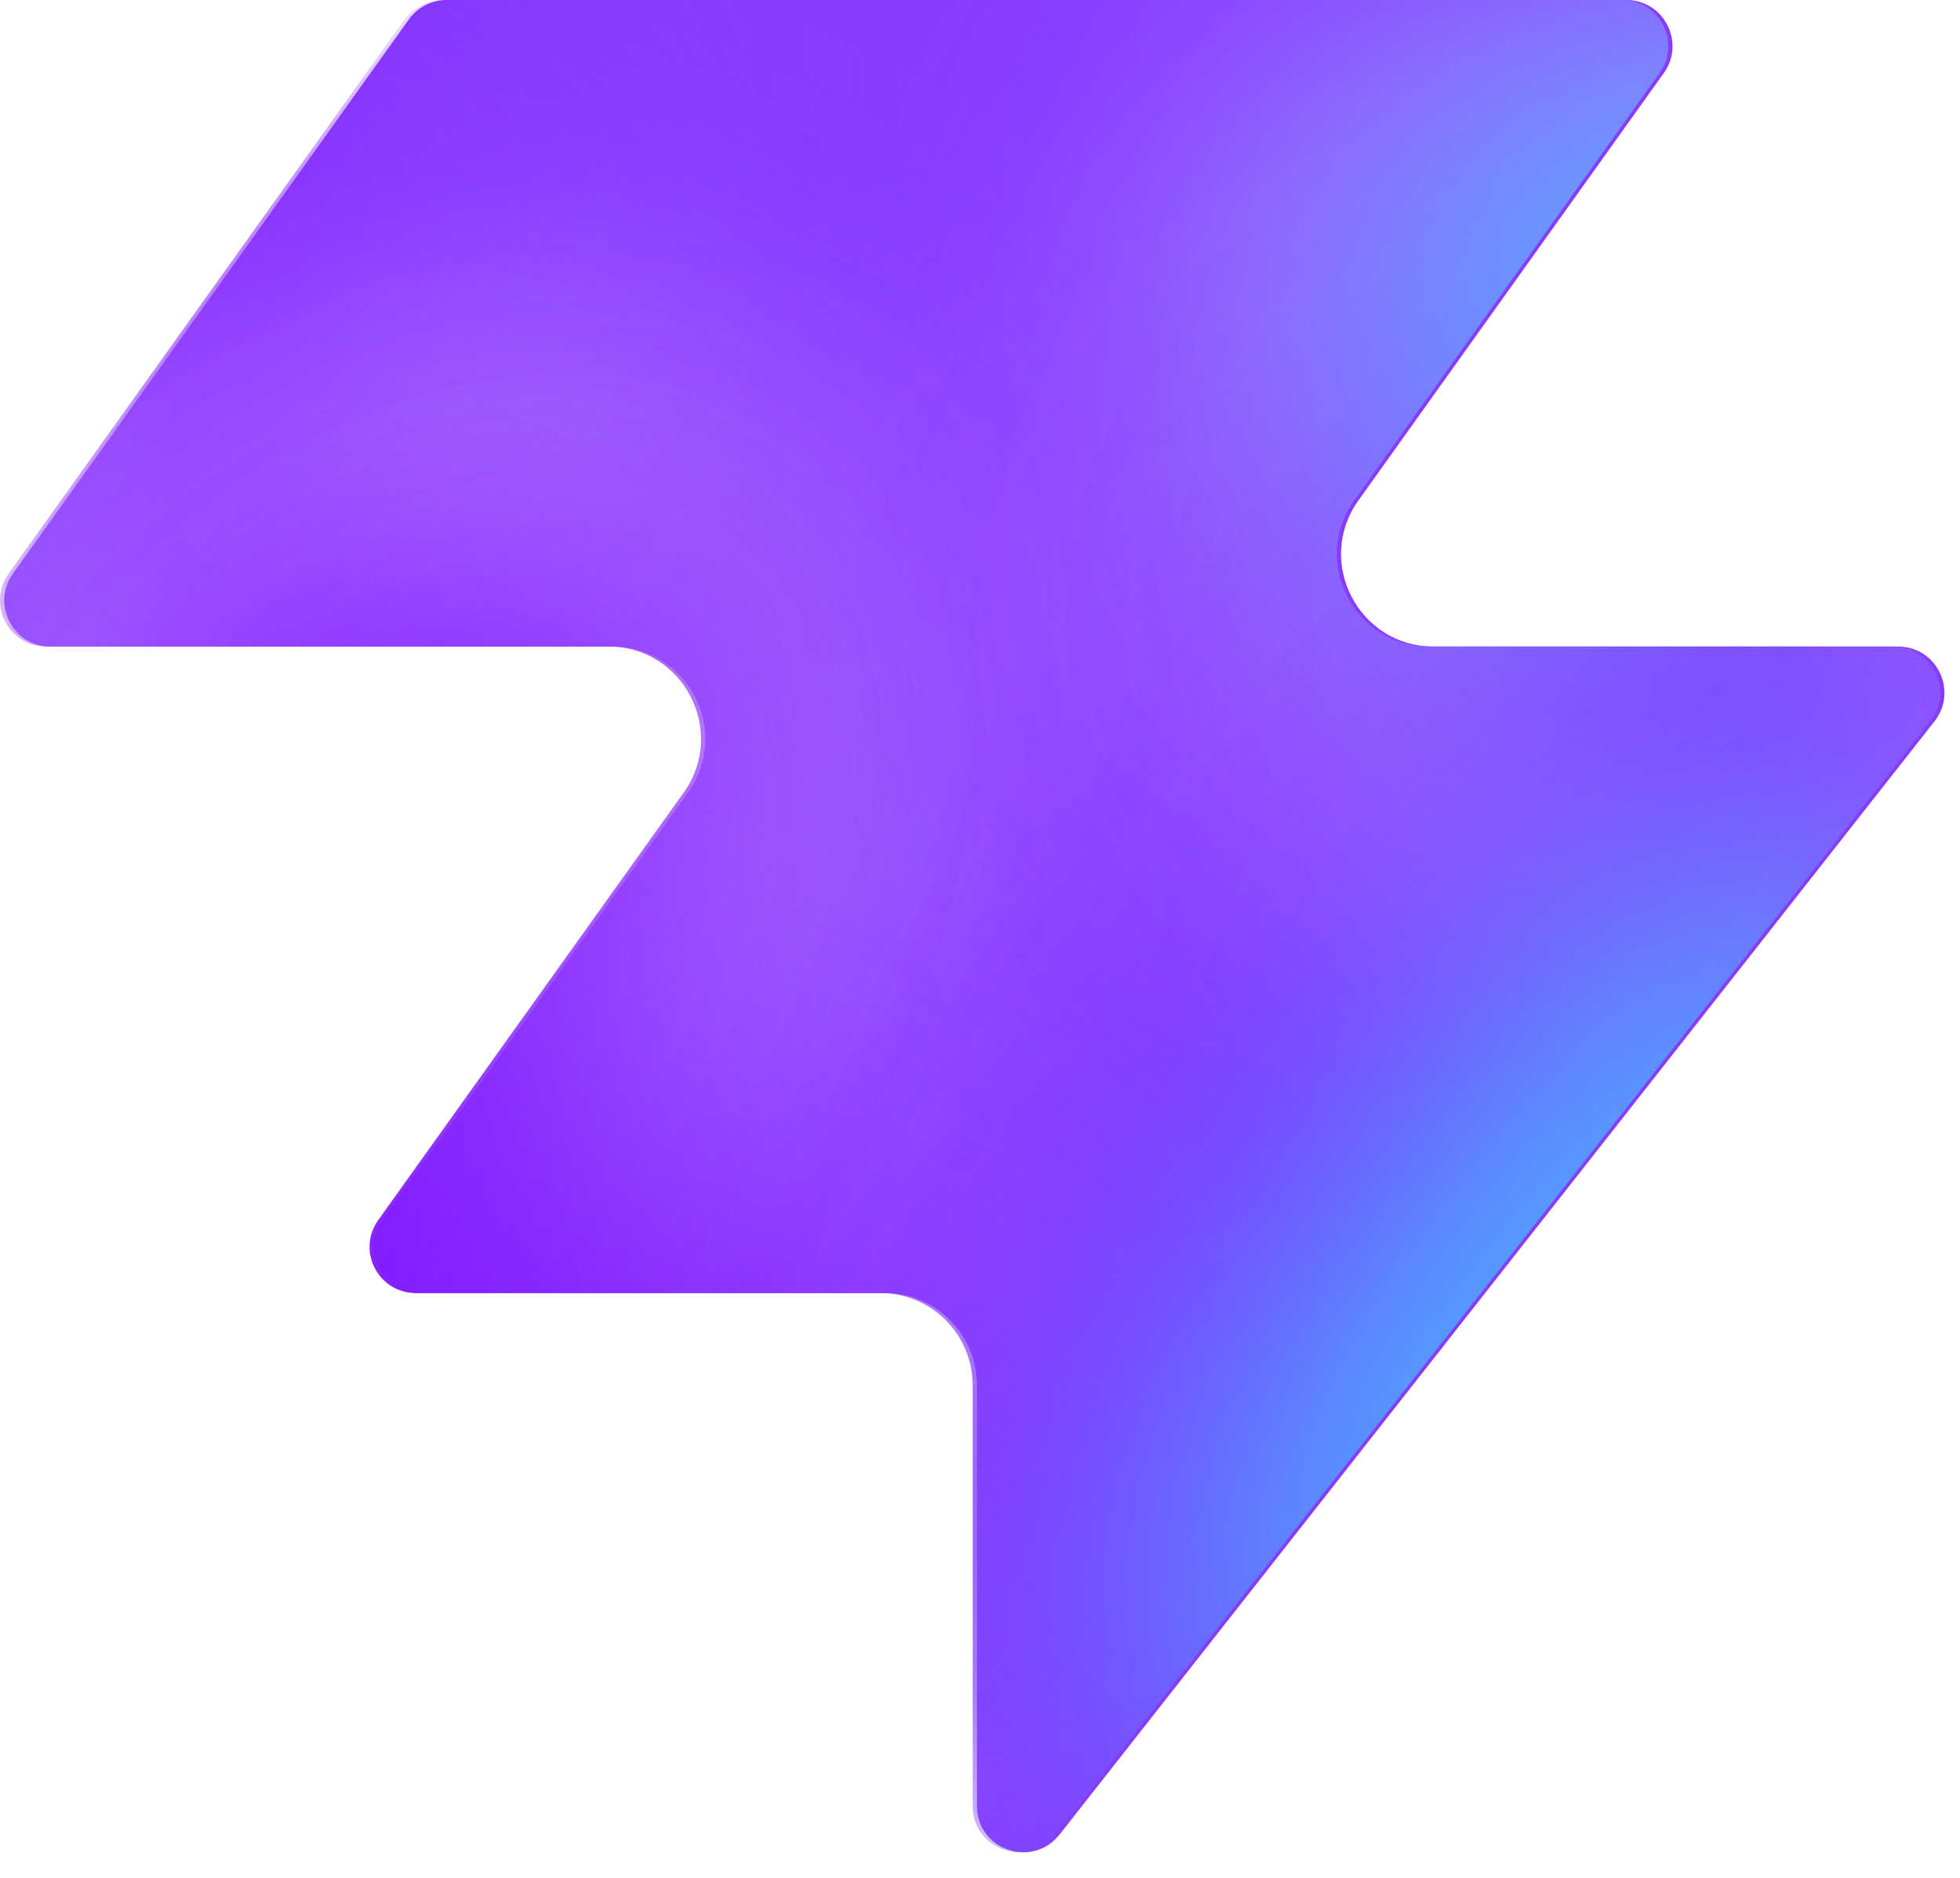
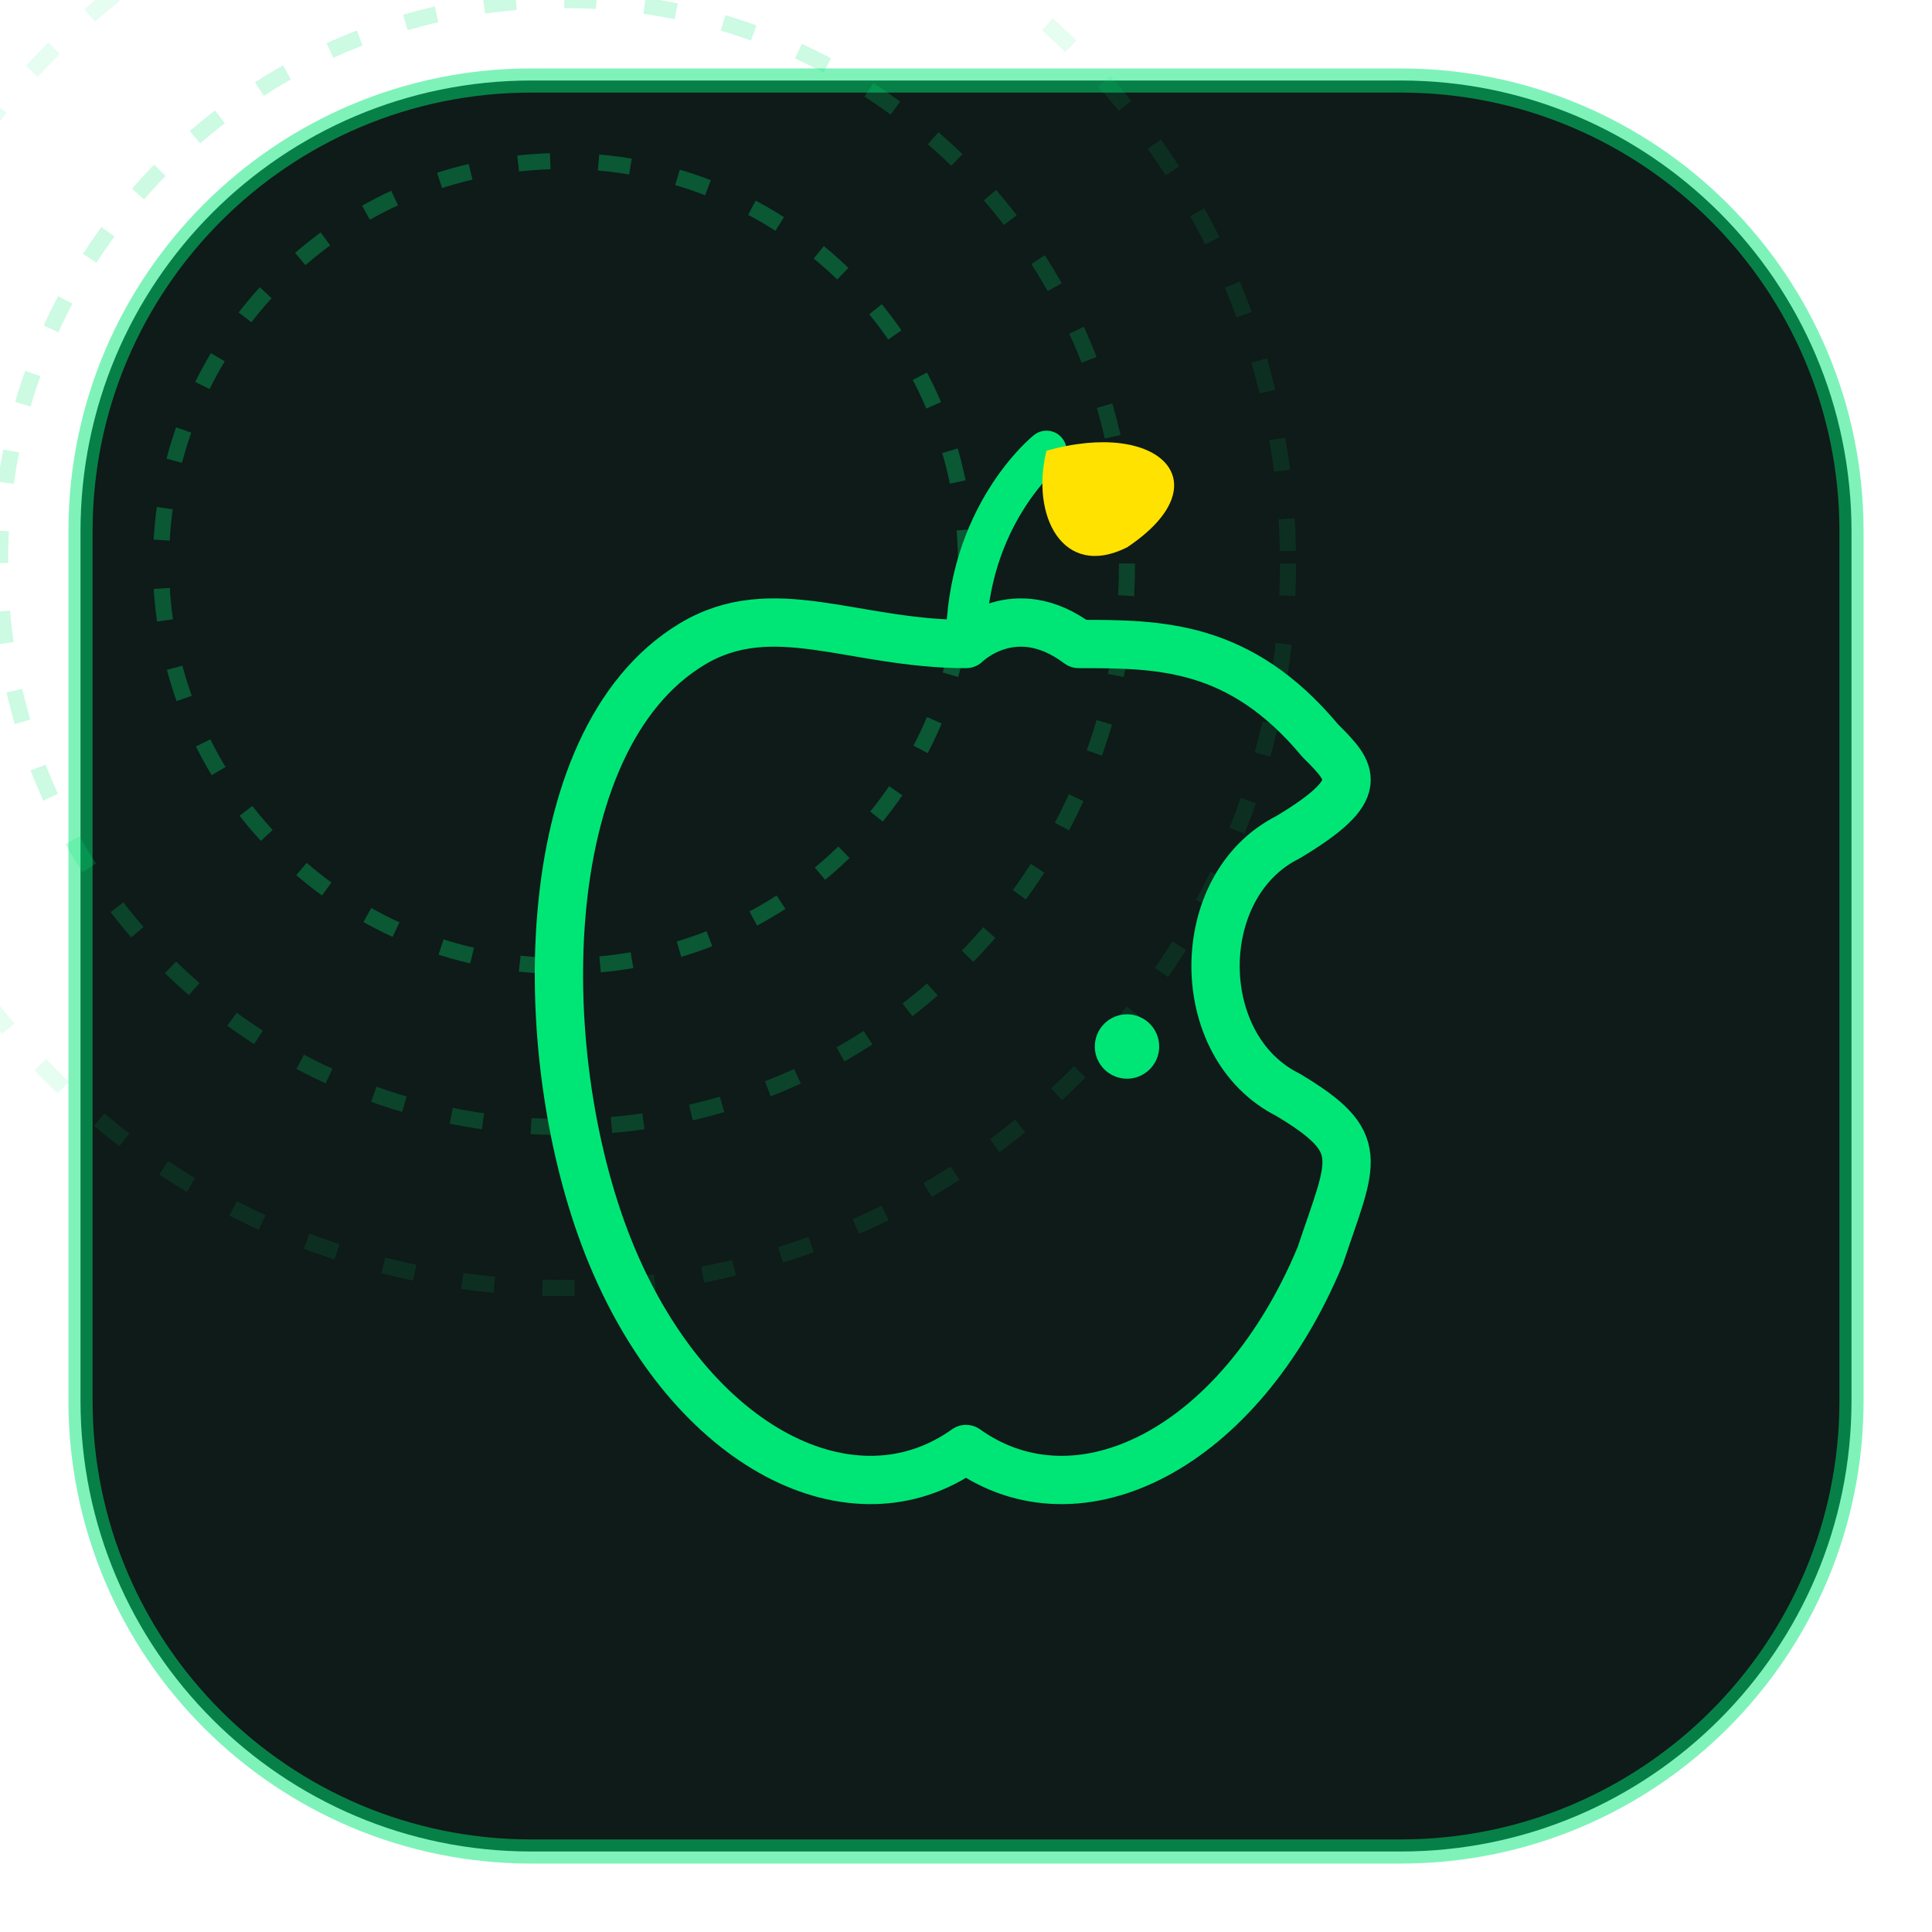
- <svg xmlns="http://www.w3.org/2000/svg" width="48" height="46" fill="none" viewBox="0 0 48 46">
-   <path fill="#863bff" d="M25.946 44.938c-.664.845-2.021.375-2.021-.698V33.937a2.26 2.26 0 0 0-2.262-2.262H10.287c-.92 0-1.456-1.04-.92-1.788l7.48-10.471c1.07-1.497 0-3.578-1.842-3.578H1.237c-.92 0-1.456-1.04-.92-1.788L10.013.474c.214-.297.556-.474.92-.474h28.894c.92 0 1.456 1.04.92 1.788l-7.48 10.471c-1.07 1.498 0 3.579 1.842 3.579h11.377c.943 0 1.473 1.088.89 1.83L25.947 44.94z" style="fill:#863bff;fill:color(display-p3 .525 .23 1);fill-opacity:1" />
-   <mask id="a" width="48" height="46" x="0" y="0" maskUnits="userSpaceOnUse" style="mask-type:alpha">
-     <path fill="#000" d="M25.842 44.938c-.664.844-2.021.375-2.021-.698V33.937a2.26 2.26 0 0 0-2.262-2.262H10.183c-.92 0-1.456-1.04-.92-1.788l7.48-10.471c1.07-1.498 0-3.579-1.842-3.579H1.133c-.92 0-1.456-1.04-.92-1.787L9.91.473c.214-.297.556-.474.92-.474h28.894c.92 0 1.456 1.04.92 1.788l-7.48 10.471c-1.07 1.498 0 3.578 1.842 3.578h11.377c.943 0 1.473 1.088.89 1.832L25.843 44.94z" style="fill:#000;fill-opacity:1" />
-   </mask>
-   <g mask="url(#a)">
-     <g filter="url(#b)">
-       <ellipse cx="5.508" cy="14.704" fill="#ede6ff" rx="5.508" ry="14.704" style="fill:#ede6ff;fill:color(display-p3 .927 .903 1);fill-opacity:1" transform="matrix(.00324 1 1 -.00324 -4.47 31.516)" />
-     </g>
-     <g filter="url(#c)">
-       <ellipse cx="10.399" cy="29.851" fill="#ede6ff" rx="10.399" ry="29.851" style="fill:#ede6ff;fill:color(display-p3 .927 .903 1);fill-opacity:1" transform="matrix(.00324 1 1 -.00324 -39.328 7.883)" />
-     </g>
-     <g filter="url(#d)">
-       <ellipse cx="5.508" cy="30.487" fill="#7e14ff" rx="5.508" ry="30.487" style="fill:#7e14ff;fill:color(display-p3 .492 .077 1);fill-opacity:1" transform="rotate(89.814 -25.913 -14.639)scale(1 -1)" />
-     </g>
-     <g filter="url(#e)">
-       <ellipse cx="5.508" cy="30.599" fill="#7e14ff" rx="5.508" ry="30.599" style="fill:#7e14ff;fill:color(display-p3 .492 .077 1);fill-opacity:1" transform="rotate(89.814 -32.644 -3.334)scale(1 -1)" />
-     </g>
-     <g filter="url(#f)">
-       <ellipse cx="5.508" cy="30.599" fill="#7e14ff" rx="5.508" ry="30.599" style="fill:#7e14ff;fill:color(display-p3 .492 .077 1);fill-opacity:1" transform="matrix(.00324 1 1 -.00324 -34.34 30.47)" />
-     </g>
-     <g filter="url(#g)">
-       <ellipse cx="14.072" cy="22.078" fill="#ede6ff" rx="14.072" ry="22.078" style="fill:#ede6ff;fill:color(display-p3 .927 .903 1);fill-opacity:1" transform="rotate(93.35 24.506 48.493)scale(-1 1)" />
-     </g>
-     <g filter="url(#h)">
-       <ellipse cx="3.47" cy="21.501" fill="#7e14ff" rx="3.47" ry="21.501" style="fill:#7e14ff;fill:color(display-p3 .492 .077 1);fill-opacity:1" transform="rotate(89.009 28.708 47.59)scale(-1 1)" />
-     </g>
-     <g filter="url(#i)">
-       <ellipse cx="3.47" cy="21.501" fill="#7e14ff" rx="3.47" ry="21.501" style="fill:#7e14ff;fill:color(display-p3 .492 .077 1);fill-opacity:1" transform="rotate(89.009 28.708 47.59)scale(-1 1)" />
-     </g>
-     <g filter="url(#j)">
-       <ellipse cx=".387" cy="8.972" fill="#7e14ff" rx="4.407" ry="29.108" style="fill:#7e14ff;fill:color(display-p3 .492 .077 1);fill-opacity:1" transform="rotate(39.51 .387 8.972)" />
-     </g>
-     <g filter="url(#k)">
-       <ellipse cx="47.523" cy="-6.092" fill="#7e14ff" rx="4.407" ry="29.108" style="fill:#7e14ff;fill:color(display-p3 .492 .077 1);fill-opacity:1" transform="rotate(37.892 47.523 -6.092)" />
-     </g>
-     <g filter="url(#l)">
-       <ellipse cx="41.412" cy="6.333" fill="#47bfff" rx="5.971" ry="9.665" style="fill:#47bfff;fill:color(display-p3 .28 .748 1);fill-opacity:1" transform="rotate(37.892 41.412 6.333)" />
-     </g>
-     <g filter="url(#m)">
-       <ellipse cx="-1.879" cy="38.332" fill="#7e14ff" rx="4.407" ry="29.108" style="fill:#7e14ff;fill:color(display-p3 .492 .077 1);fill-opacity:1" transform="rotate(37.892 -1.88 38.332)" />
-     </g>
-     <g filter="url(#n)">
-       <ellipse cx="-1.879" cy="38.332" fill="#7e14ff" rx="4.407" ry="29.108" style="fill:#7e14ff;fill:color(display-p3 .492 .077 1);fill-opacity:1" transform="rotate(37.892 -1.88 38.332)" />
-     </g>
-     <g filter="url(#o)">
-       <ellipse cx="35.651" cy="29.907" fill="#7e14ff" rx="4.407" ry="29.108" style="fill:#7e14ff;fill:color(display-p3 .492 .077 1);fill-opacity:1" transform="rotate(37.892 35.651 29.907)" />
-     </g>
-     <g filter="url(#p)">
-       <ellipse cx="38.418" cy="32.4" fill="#47bfff" rx="5.971" ry="15.297" style="fill:#47bfff;fill:color(display-p3 .28 .748 1);fill-opacity:1" transform="rotate(37.892 38.418 32.4)" />
-     </g>
-   </g>
-   <defs>
-     <filter id="b" width="60.045" height="41.654" x="-19.77" y="16.149" color-interpolation-filters="sRGB" filterUnits="userSpaceOnUse">
-       <feFlood flood-opacity="0" result="BackgroundImageFix" />
-       <feBlend in="SourceGraphic" in2="BackgroundImageFix" result="shape" />
-       <feGaussianBlur result="effect1_foregroundBlur_2002_17158" stdDeviation="7.659" />
-     </filter>
-     <filter id="c" width="90.34" height="51.437" x="-54.613" y="-7.533" color-interpolation-filters="sRGB" filterUnits="userSpaceOnUse">
-       <feFlood flood-opacity="0" result="BackgroundImageFix" />
-       <feBlend in="SourceGraphic" in2="BackgroundImageFix" result="shape" />
-       <feGaussianBlur result="effect1_foregroundBlur_2002_17158" stdDeviation="7.659" />
-     </filter>
-     <filter id="d" width="79.355" height="29.4" x="-49.64" y="2.03" color-interpolation-filters="sRGB" filterUnits="userSpaceOnUse">
-       <feFlood flood-opacity="0" result="BackgroundImageFix" />
-       <feBlend in="SourceGraphic" in2="BackgroundImageFix" result="shape" />
-       <feGaussianBlur result="effect1_foregroundBlur_2002_17158" stdDeviation="4.596" />
-     </filter>
-     <filter id="e" width="79.579" height="29.4" x="-45.045" y="20.029" color-interpolation-filters="sRGB" filterUnits="userSpaceOnUse">
-       <feFlood flood-opacity="0" result="BackgroundImageFix" />
-       <feBlend in="SourceGraphic" in2="BackgroundImageFix" result="shape" />
-       <feGaussianBlur result="effect1_foregroundBlur_2002_17158" stdDeviation="4.596" />
-     </filter>
-     <filter id="f" width="79.579" height="29.4" x="-43.513" y="21.178" color-interpolation-filters="sRGB" filterUnits="userSpaceOnUse">
-       <feFlood flood-opacity="0" result="BackgroundImageFix" />
-       <feBlend in="SourceGraphic" in2="BackgroundImageFix" result="shape" />
-       <feGaussianBlur result="effect1_foregroundBlur_2002_17158" stdDeviation="4.596" />
-     </filter>
-     <filter id="g" width="74.749" height="58.852" x="15.756" y="-17.901" color-interpolation-filters="sRGB" filterUnits="userSpaceOnUse">
-       <feFlood flood-opacity="0" result="BackgroundImageFix" />
-       <feBlend in="SourceGraphic" in2="BackgroundImageFix" result="shape" />
-       <feGaussianBlur result="effect1_foregroundBlur_2002_17158" stdDeviation="7.659" />
-     </filter>
-     <filter id="h" width="61.377" height="25.362" x="23.548" y="2.284" color-interpolation-filters="sRGB" filterUnits="userSpaceOnUse">
-       <feFlood flood-opacity="0" result="BackgroundImageFix" />
-       <feBlend in="SourceGraphic" in2="BackgroundImageFix" result="shape" />
-       <feGaussianBlur result="effect1_foregroundBlur_2002_17158" stdDeviation="4.596" />
-     </filter>
-     <filter id="i" width="61.377" height="25.362" x="23.548" y="2.284" color-interpolation-filters="sRGB" filterUnits="userSpaceOnUse">
-       <feFlood flood-opacity="0" result="BackgroundImageFix" />
-       <feBlend in="SourceGraphic" in2="BackgroundImageFix" result="shape" />
-       <feGaussianBlur result="effect1_foregroundBlur_2002_17158" stdDeviation="4.596" />
-     </filter>
-     <filter id="j" width="56.045" height="63.649" x="-27.636" y="-22.853" color-interpolation-filters="sRGB" filterUnits="userSpaceOnUse">
-       <feFlood flood-opacity="0" result="BackgroundImageFix" />
-       <feBlend in="SourceGraphic" in2="BackgroundImageFix" result="shape" />
-       <feGaussianBlur result="effect1_foregroundBlur_2002_17158" stdDeviation="4.596" />
-     </filter>
-     <filter id="k" width="54.814" height="64.646" x="20.116" y="-38.415" color-interpolation-filters="sRGB" filterUnits="userSpaceOnUse">
-       <feFlood flood-opacity="0" result="BackgroundImageFix" />
-       <feBlend in="SourceGraphic" in2="BackgroundImageFix" result="shape" />
-       <feGaussianBlur result="effect1_foregroundBlur_2002_17158" stdDeviation="4.596" />
-     </filter>
-     <filter id="l" width="33.541" height="35.313" x="24.641" y="-11.323" color-interpolation-filters="sRGB" filterUnits="userSpaceOnUse">
-       <feFlood flood-opacity="0" result="BackgroundImageFix" />
-       <feBlend in="SourceGraphic" in2="BackgroundImageFix" result="shape" />
-       <feGaussianBlur result="effect1_foregroundBlur_2002_17158" stdDeviation="4.596" />
-     </filter>
-     <filter id="m" width="54.814" height="64.646" x="-29.286" y="6.009" color-interpolation-filters="sRGB" filterUnits="userSpaceOnUse">
-       <feFlood flood-opacity="0" result="BackgroundImageFix" />
-       <feBlend in="SourceGraphic" in2="BackgroundImageFix" result="shape" />
-       <feGaussianBlur result="effect1_foregroundBlur_2002_17158" stdDeviation="4.596" />
-     </filter>
-     <filter id="n" width="54.814" height="64.646" x="-29.286" y="6.009" color-interpolation-filters="sRGB" filterUnits="userSpaceOnUse">
-       <feFlood flood-opacity="0" result="BackgroundImageFix" />
-       <feBlend in="SourceGraphic" in2="BackgroundImageFix" result="shape" />
-       <feGaussianBlur result="effect1_foregroundBlur_2002_17158" stdDeviation="4.596" />
-     </filter>
-     <filter id="o" width="54.814" height="64.646" x="8.244" y="-2.416" color-interpolation-filters="sRGB" filterUnits="userSpaceOnUse">
-       <feFlood flood-opacity="0" result="BackgroundImageFix" />
-       <feBlend in="SourceGraphic" in2="BackgroundImageFix" result="shape" />
-       <feGaussianBlur result="effect1_foregroundBlur_2002_17158" stdDeviation="4.596" />
-     </filter>
-     <filter id="p" width="39.409" height="43.623" x="18.713" y="10.588" color-interpolation-filters="sRGB" filterUnits="userSpaceOnUse">
-       <feFlood flood-opacity="0" result="BackgroundImageFix" />
-       <feBlend in="SourceGraphic" in2="BackgroundImageFix" result="shape" />
-       <feGaussianBlur result="effect1_foregroundBlur_2002_17158" stdDeviation="4.596" />
-     </filter>
-   </defs>
+ <svg xmlns="http://www.w3.org/2000/svg" viewBox="0 0 120 120">
+   <rect x="5" y="5" width="110" height="110" rx="28" fill="#0E1B18" stroke="#00E676" stroke-width="1.5" stroke-opacity="0.5" />
+   <circle cx="35" cy="35" r="25" fill="none" stroke="#00E676" stroke-width="1" stroke-dasharray="2 3" stroke-opacity="0.3" />
+   <circle cx="35" cy="35" r="35" fill="none" stroke="#00E676" stroke-width="1" stroke-dasharray="2 3" stroke-opacity="0.2" />
+   <circle cx="35" cy="35" r="45" fill="none" stroke="#00E676" stroke-width="1" stroke-dasharray="2 3" stroke-opacity="0.1" />
+   <path d="M 60 40 C 53 40, 48 37, 43 40 C 33 46, 33 66, 38 78 C 43 90, 53 95, 60 90 C 67 95, 77 90, 82 78 C 84 72, 85 71, 80 68 C 74 65, 74 55, 80 52 C 85 49, 84 48, 82 46 C 77 40, 72 40, 67 40 C 63 37, 60 40, 60 40 Z" fill="none" stroke="#00E676" stroke-width="3" stroke-linecap="round" stroke-linejoin="round" />
+   <circle cx="70" cy="65" r="2" fill="#00E676" />
+   <path d="M 60 40 C 60 32, 65 28, 65 28" fill="none" stroke="#00E676" stroke-width="2.5" stroke-linecap="round" />
+   <path d="M 65 28 C 72 26, 76 30, 70 34 C 66 36, 64 32, 65 28 Z" fill="#FFE200" />
</svg>
